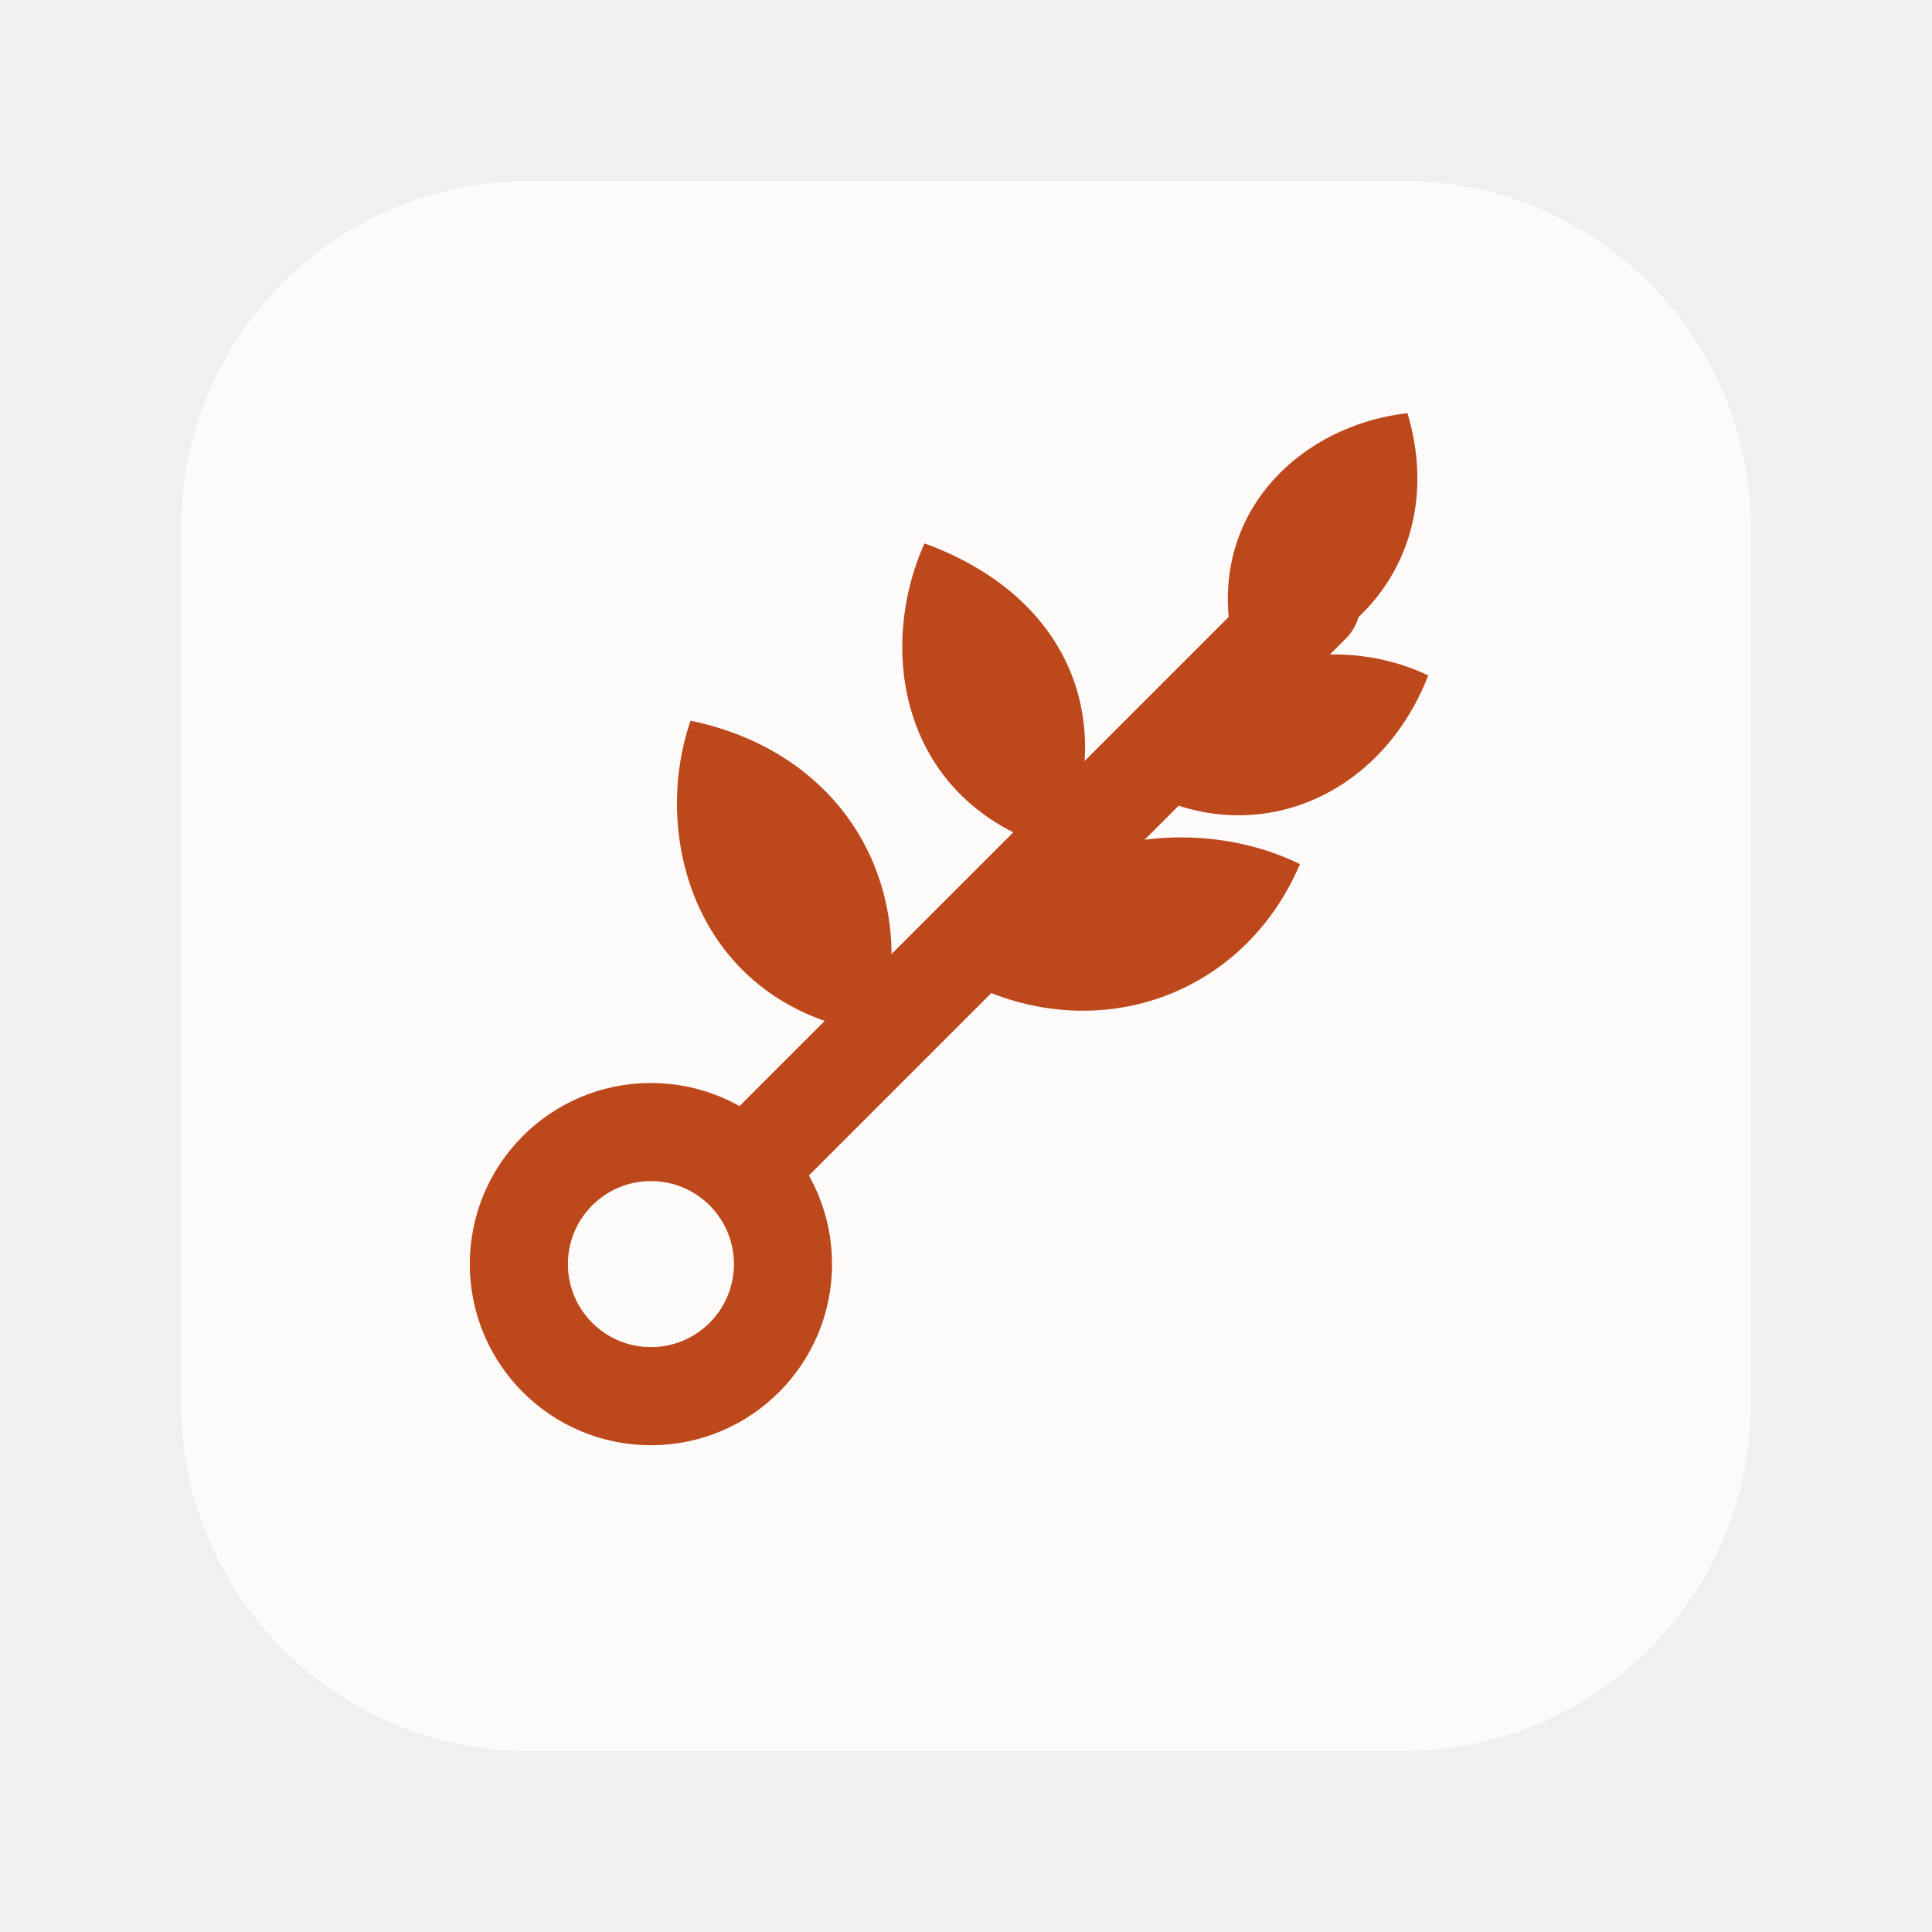
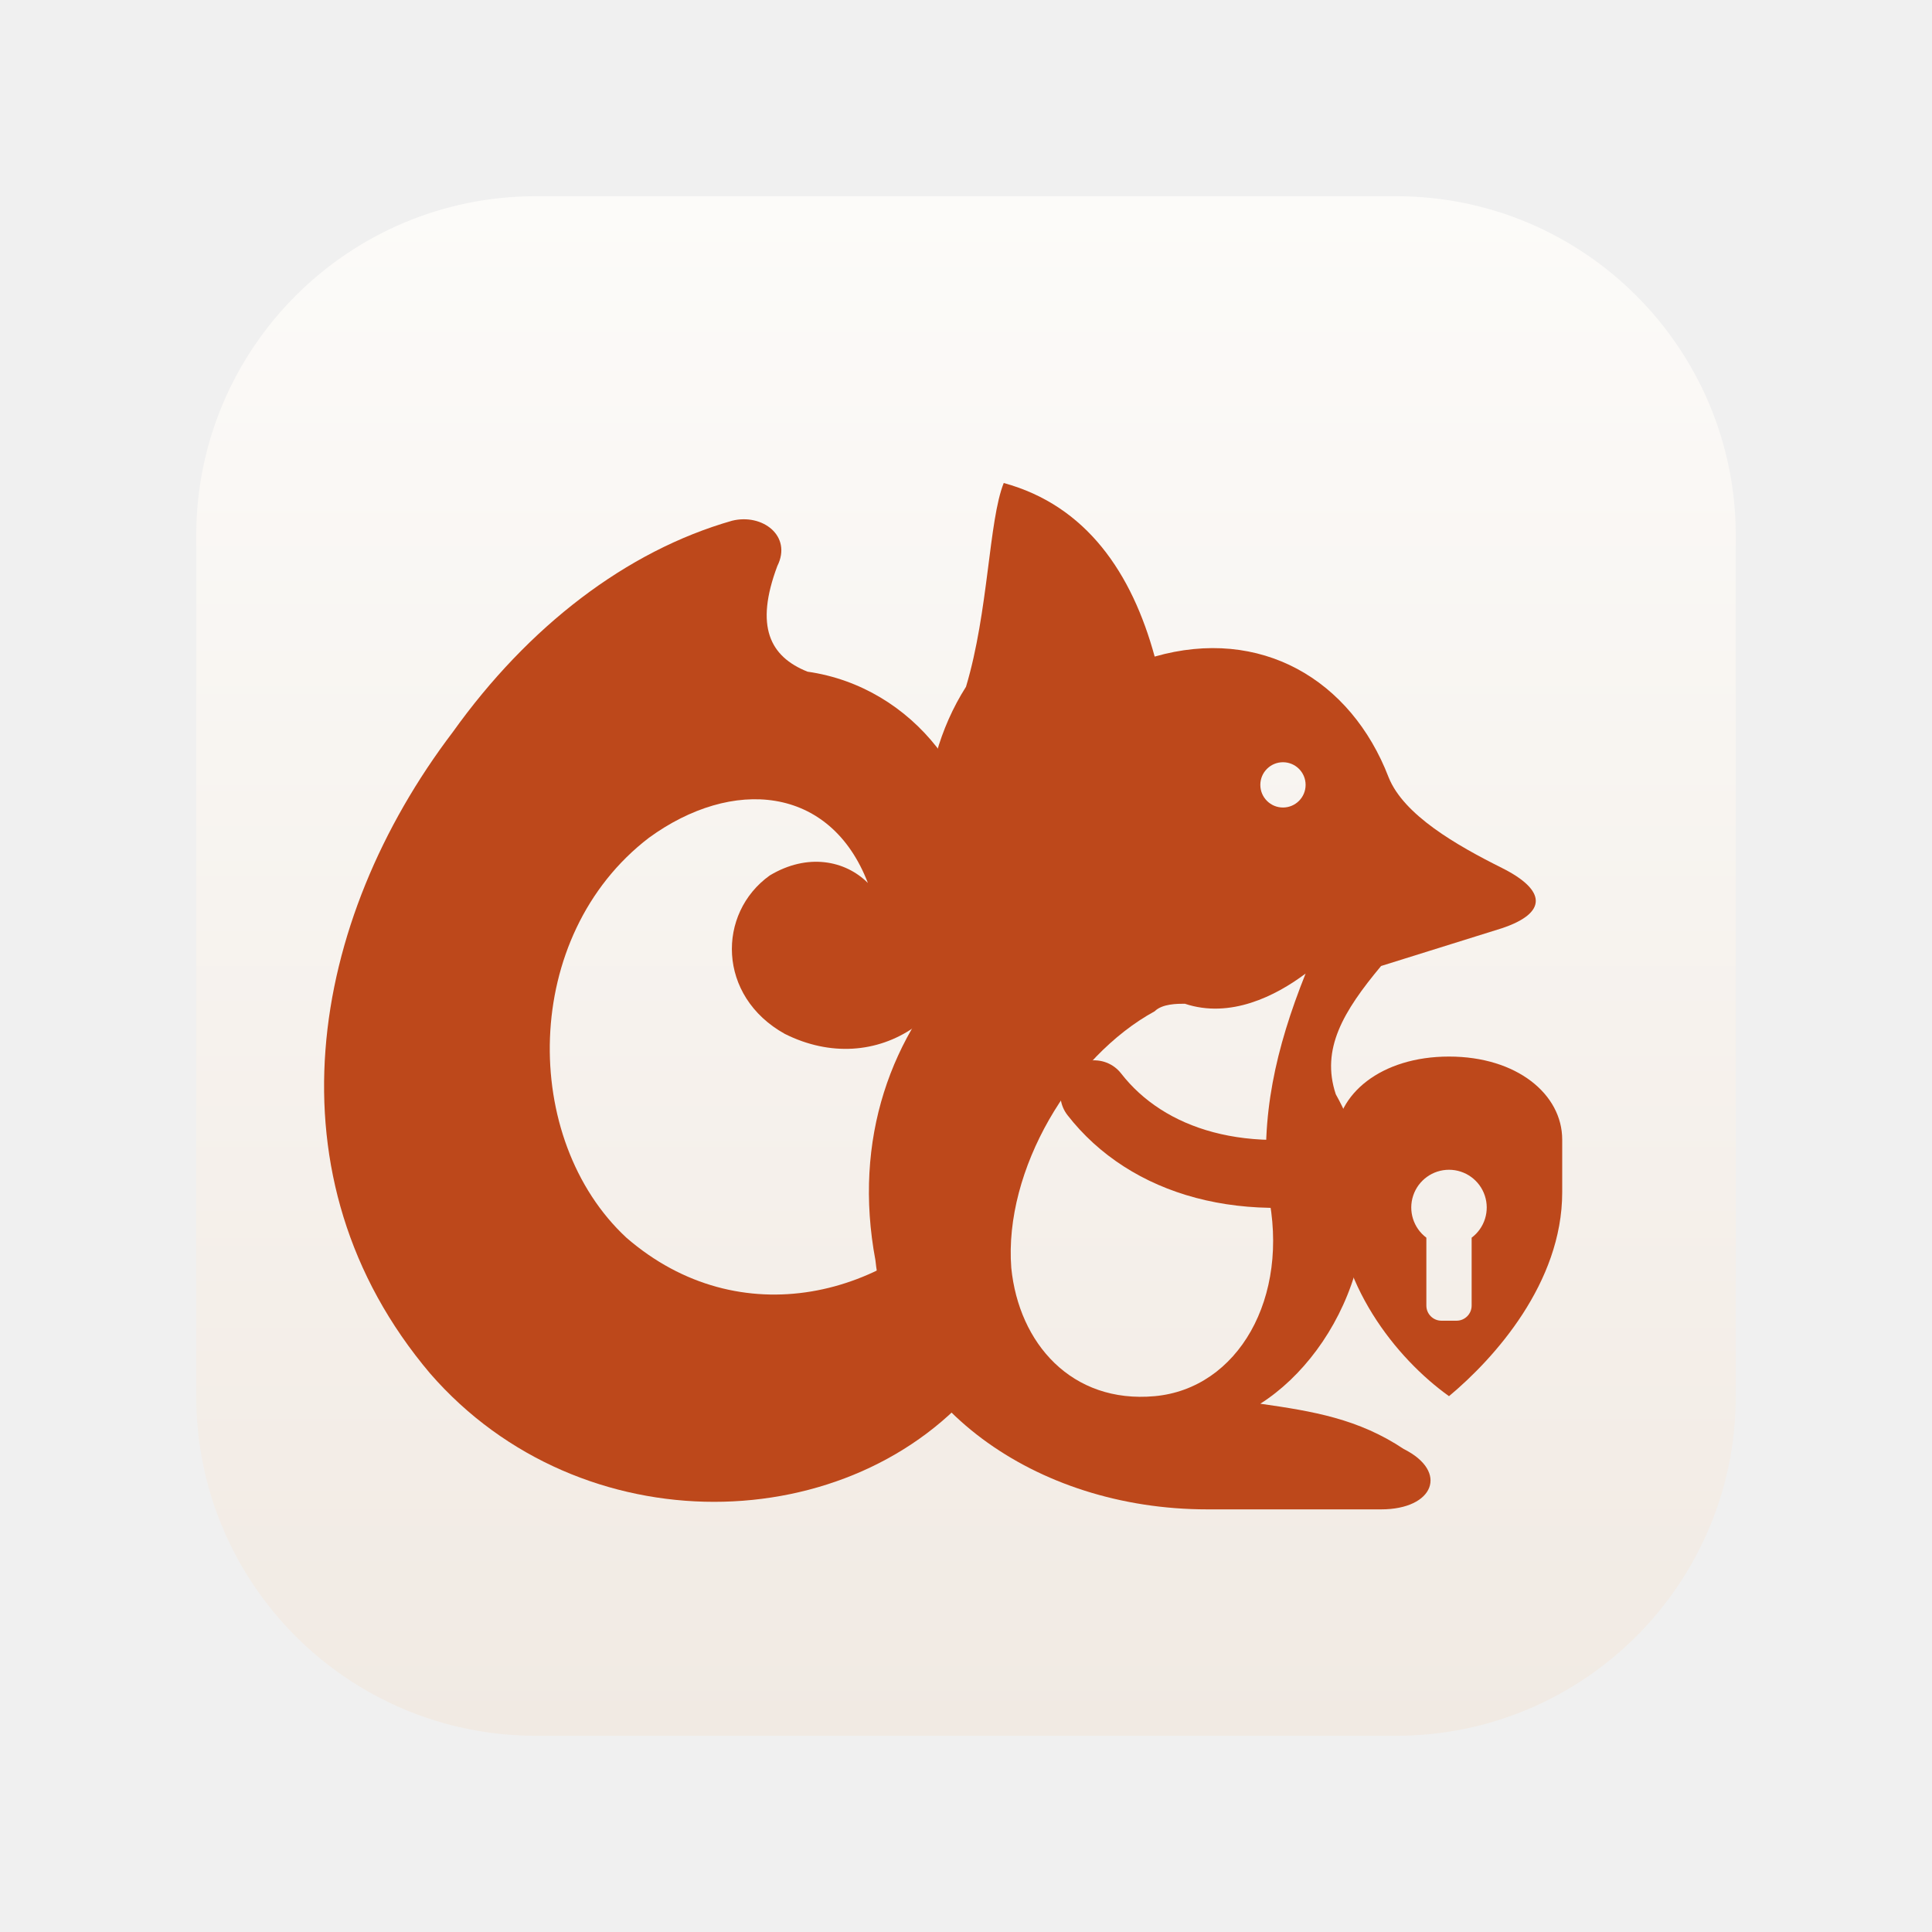
- <svg xmlns="http://www.w3.org/2000/svg" viewBox="0 0 1024 1024" fill="none">
-   <rect x="96" y="96" width="832" height="832" rx="184" fill="#fcfbf9" />
-   <g fill="#bd481b">
-     <path d="M467 548 C371 536 344 446 366 382 C444 398 489 466 467 548 Z" />
-     <path d="M501 514 C545 441 632 430 689 458 C657 533 571 558 501 514 Z" />
-     <path d="M563 451 C478 428 464 346 490 288 C564 315 594 379 563 451 Z" />
-     <path d="M599 415 C635 347 707 334 757 358 C731 425 660 453 599 415 Z" />
-     <path d="M658 357 C631 281 684 226 746 219 C766 286 727 345 658 357 Z" />
-   </g>
-   <g stroke="#bd481b" stroke-width="52" stroke-linecap="round">
-     <path d="M402 613 L695 320" />
-     <circle cx="345" cy="670" r="70" />
+ <svg xmlns="http://www.w3.org/2000/svg" viewBox="0 0 256 256" fill="none">
+   <defs>
+     <linearGradient id="paper" x1="128" y1="26" x2="128" y2="230" gradientUnits="userSpaceOnUse">
+       <stop stop-color="#fcfbf9" />
+       <stop offset="1" stop-color="#f1eae3" />
+     </linearGradient>
+   </defs>
+   <rect x="26" y="26" width="204" height="204" rx="45" fill="url(#paper)" />
+   <defs>
+     <mask id="cut0" maskUnits="userSpaceOnUse" x="0" y="0" width="256.0" height="256.0">
+       <rect width="256.0" height="256.0" fill="white" />
+       <path d="M157 133C163 135 169 132 173 129C169 139 167 148 168 158C171 172 164 184 153 185C142 186 135 178 134 168C133 155 142 140 153 134C154 133 156 133 157 133Z" fill="black" />
+       <circle cx="170.0" cy="104.0" r="3.0" fill="black" />
+     </mask>
+     <mask id="cut1" maskUnits="userSpaceOnUse" x="0" y="0" width="256.0" height="256.0">
+       <rect width="256.0" height="256.0" fill="white" />
+       <path d="M192 155a5 5 0 0 0-3 9v9a2 2 0 0 0 2 2h2a2 2 0 0 0 2-2v-9a5 5 0 0 0-3-9Z" fill="black" />
+     </mask>
+   </defs>
+   <g transform="scale(1.0)">
+     <g mask="url(#cut0)">
+       <path d="M130 183C113 204 77 205 57 182C35 156 41 122 60 97C70 83 83 73 97 69C101 68 105 71 103 75C100 83 102 87 107 89C121 91 131 104 130 118C129 135 116 143 104 137C95 132 95 121 102 116C107 113 112 114 115 117C110 104 97 103 86 111C69 124 69 151 83 164C98 177 118 172 129 158C128 166 128 175 130 183Z" fill="#bd481b" />
+       <path d="M133 64C144 67 150 76 153 87C167 83 179 90 184 103C186 108 193 112 199 115C205 118 205 121 199 123L183 128C178 134 175 139 177 145C186 161 178 179 167 186C174 187 180 188 186 192C192 195 190 200 183 200H160C137 200 118 186 116 167C113 151 118 137 128 127C121 117 121 102 128 91C131 81 131 69 133 64Z" fill="#bd481b" />
+     </g>
+     <g mask="url(#cut1)">
+       <path d="M192 140C201 140 207 145 207 151V158C207 170 198 180 192 185C185 180 177 170 177 158V151C177 145 183 140 192 140Z" fill="#bd481b" />
+     </g>
+     <g>
+       <path d="M145 145C152 154 165 158 181 154" fill="none" stroke="#bd481b" stroke-width="9.0" stroke-linecap="round" />
+     </g>
  </g>
</svg>
